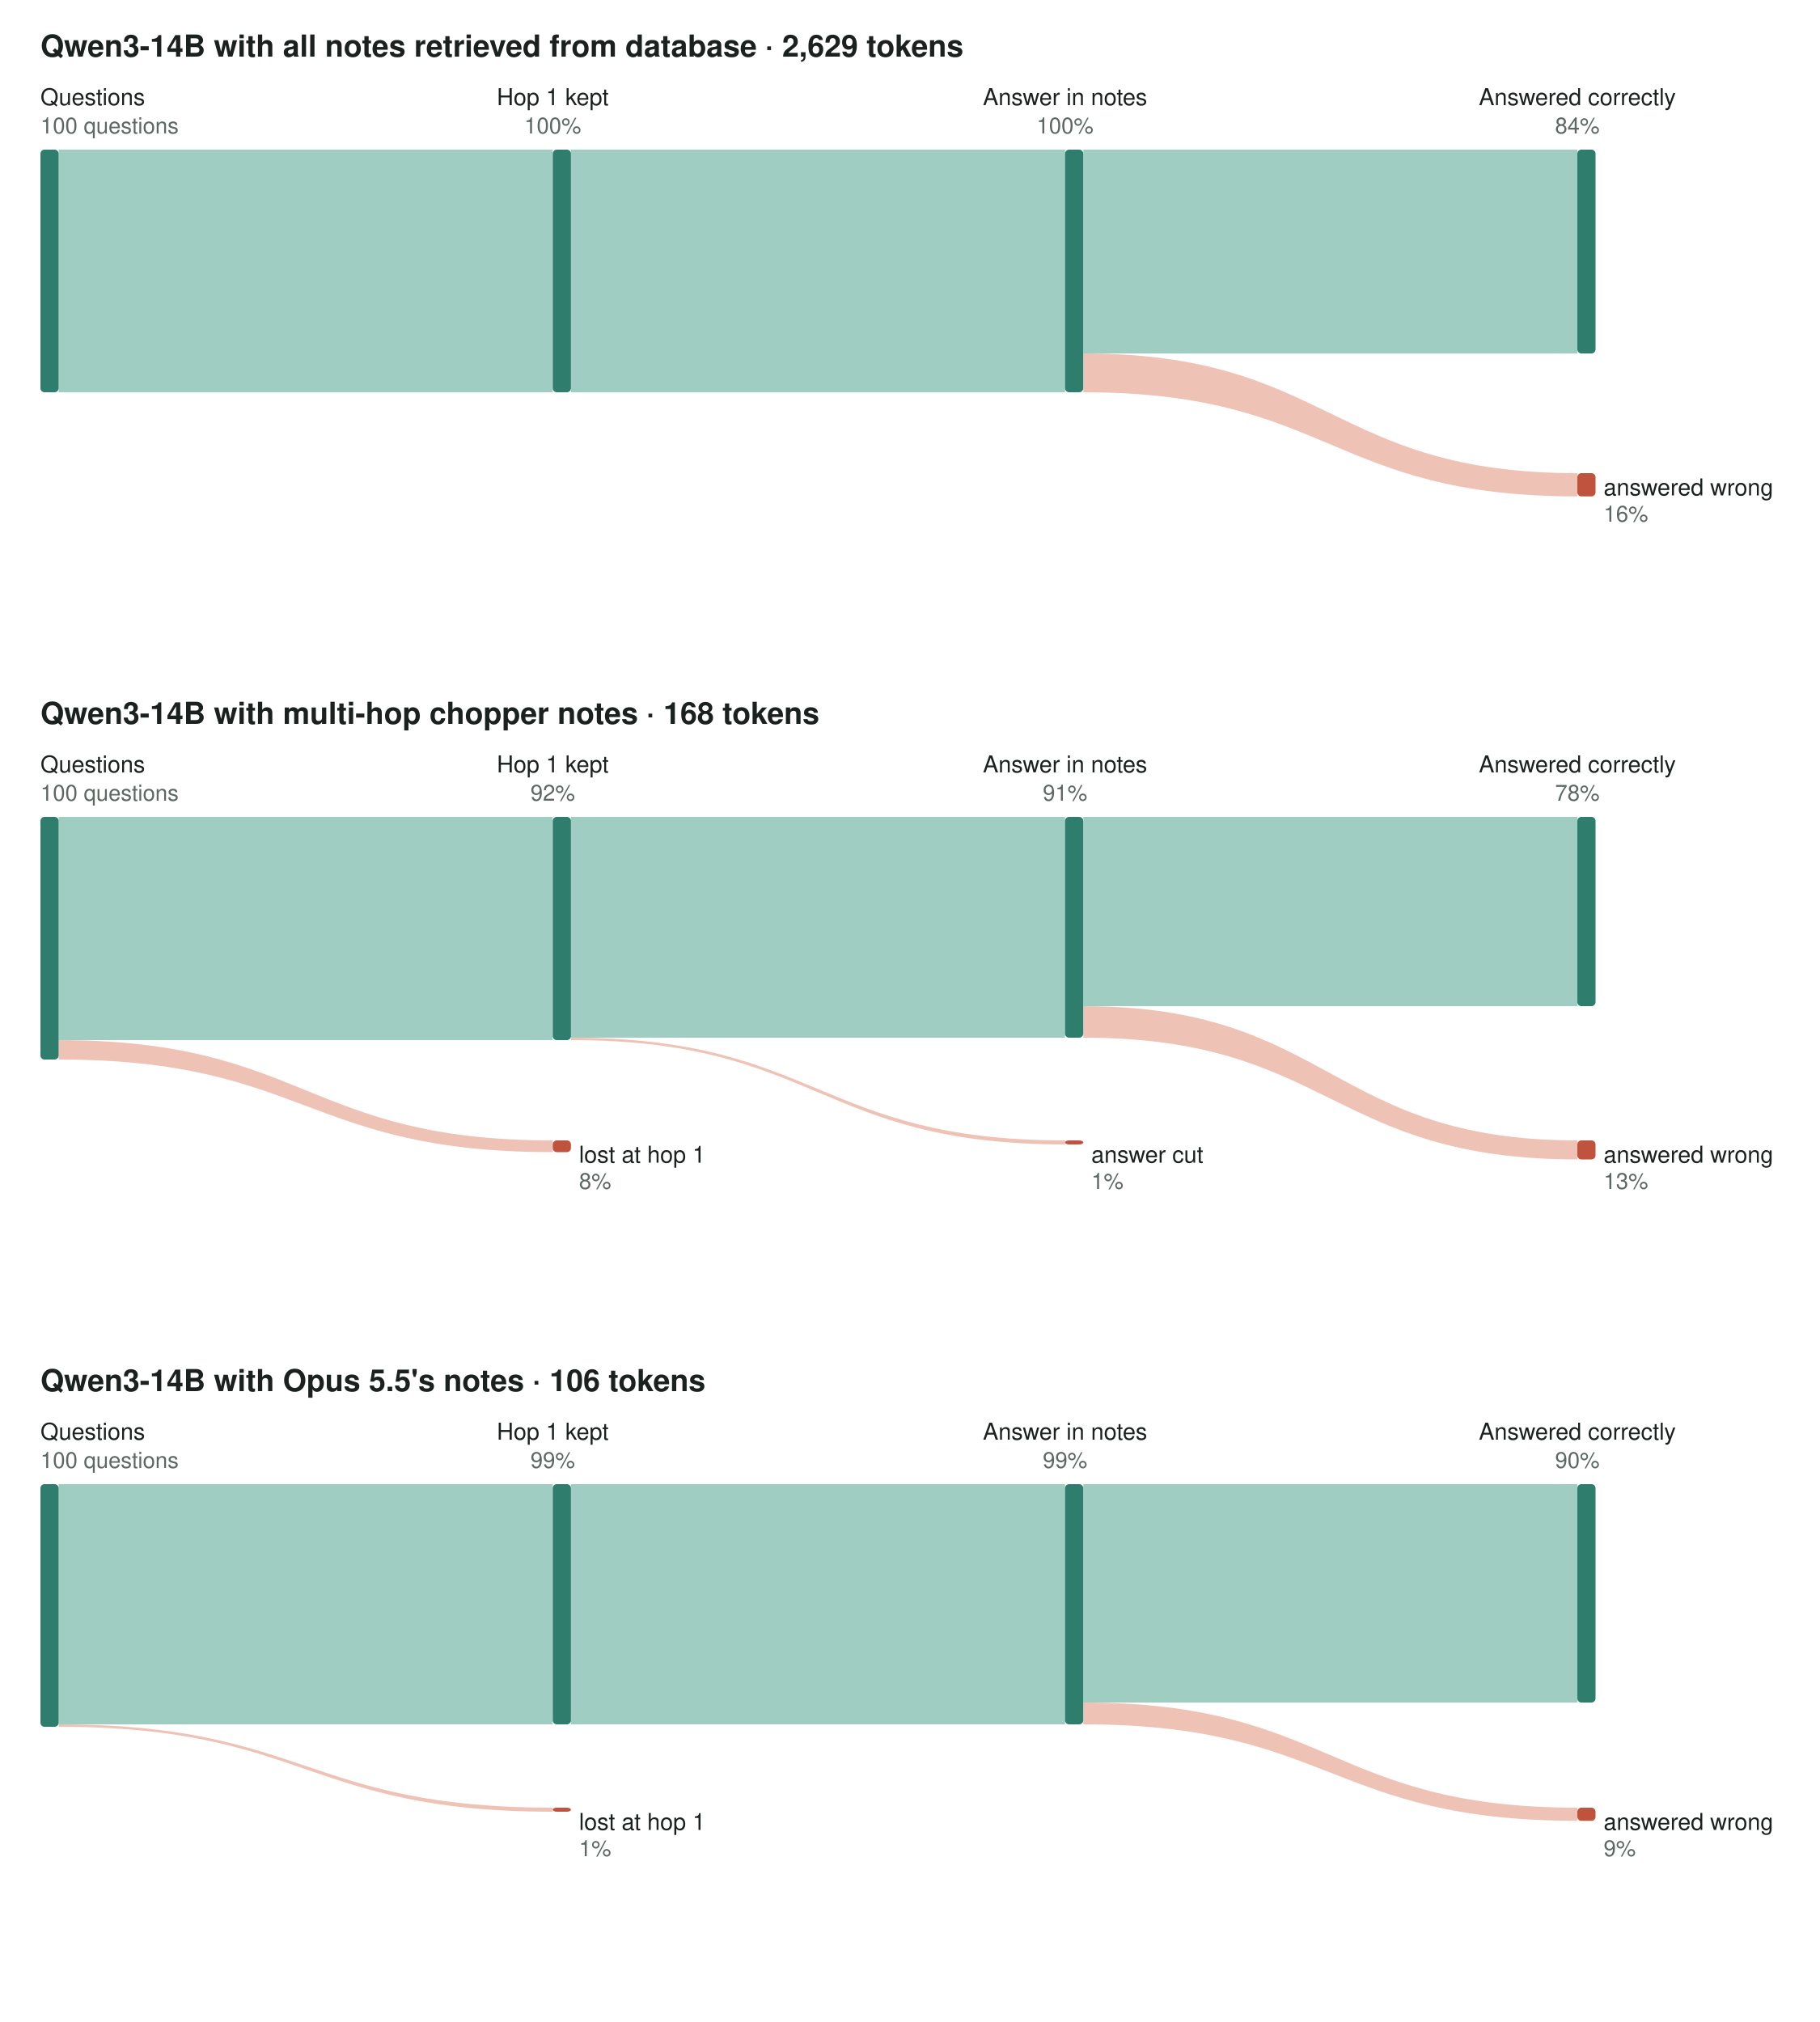
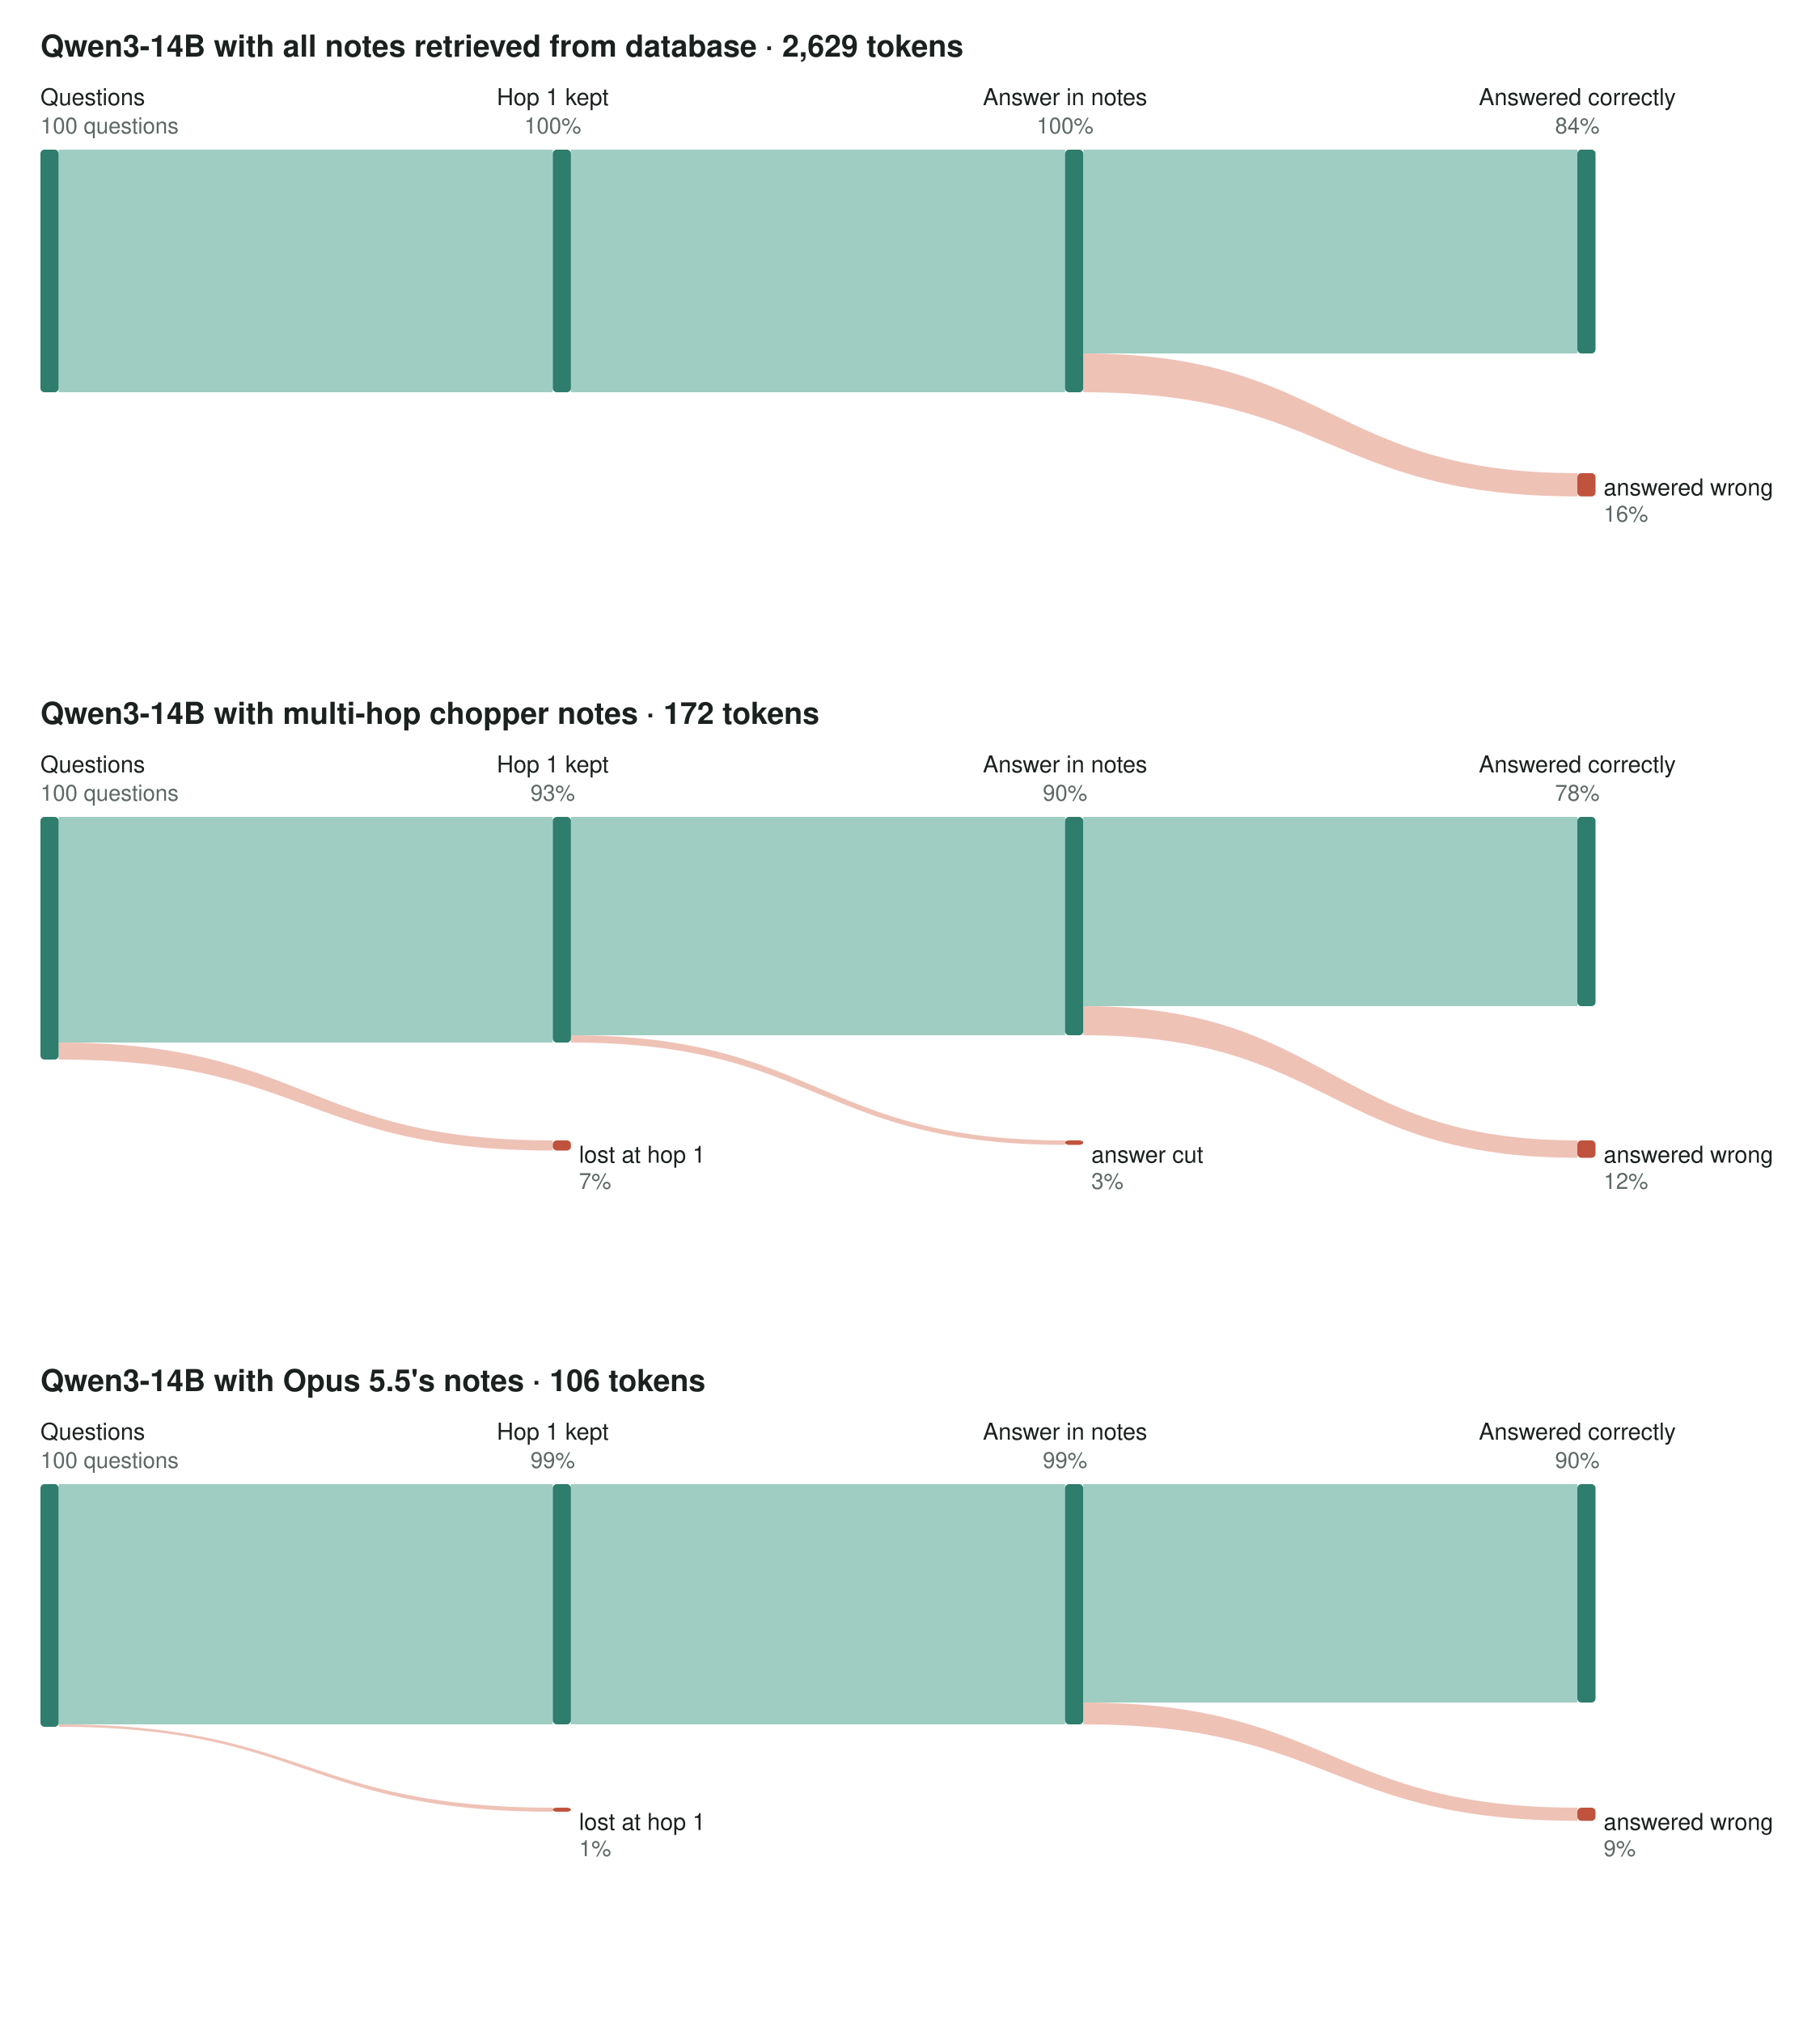
<svg xmlns="http://www.w3.org/2000/svg" viewBox="0 0 900 1000" width="900" font-family="Helvetica, Arial, sans-serif">
  <rect width="100%" height="100%" fill="#ffffff" />
  <text x="20" y="28" font-size="15" font-weight="700" fill="#1b211f">Qwen3-14B with all notes retrieved from database · 2,629 tokens</text>
  <path d="M29.0,74.0 C151.2,74.0 151.2,74.0 273.3,74.0 L273.3,194.0 C151.2,194.0 151.2,194.0 29.0,194.0 Z" fill="#9fcdc2" />
  <path d="M282.3,74.0 C404.5,74.0 404.5,74.0 526.7,74.0 L526.7,194.0 C404.5,194.0 404.5,194.0 282.3,194.0 Z" fill="#9fcdc2" />
  <path d="M535.7,74.0 C657.8,74.0 657.8,74.0 780.0,74.0 L780.0,174.8 C657.8,174.8 657.8,174.8 535.7,174.8 Z" fill="#9fcdc2" />
  <path d="M535.7,174.8 C657.8,174.8 657.8,234.0 780.0,234.0 L780.0,245.5 C657.8,245.5 657.8,194.0 535.7,194.0 Z" fill="#efc2b6" />
  <rect x="780.0" y="234" width="9" height="11.5" fill="#c0533d" rx="2" />
  <text x="793.0" y="245" font-size="11.5" fill="#1b211f">answered wrong</text>
  <text x="793.0" y="258" font-size="11" fill="#5d6863">16%</text>
  <rect x="20.0" y="74" width="9" height="120.0" fill="#2f7d6d" rx="2" />
  <text x="20.0" y="52" font-size="11.5" text-anchor="start" fill="#1b211f">Questions</text>
  <text x="20.0" y="66" font-size="11" text-anchor="start" fill="#5d6863">100 questions</text>
  <rect x="273.333" y="74" width="9" height="120.0" fill="#2f7d6d" rx="2" />
  <text x="273.333" y="52" font-size="11.5" text-anchor="middle" fill="#1b211f">Hop 1 kept</text>
  <text x="273.333" y="66" font-size="11" text-anchor="middle" fill="#5d6863">100%</text>
  <rect x="526.667" y="74" width="9" height="120.0" fill="#2f7d6d" rx="2" />
  <text x="526.667" y="52" font-size="11.5" text-anchor="middle" fill="#1b211f">Answer in notes</text>
  <text x="526.667" y="66" font-size="11" text-anchor="middle" fill="#5d6863">100%</text>
  <rect x="780.0" y="74" width="9" height="100.8" fill="#2f7d6d" rx="2" />
  <text x="780.0" y="52" font-size="11.5" text-anchor="middle" fill="#1b211f">Answered correctly</text>
  <text x="780.0" y="66" font-size="11" text-anchor="middle" fill="#5d6863">84%</text>
-   <text x="20" y="358.0" font-size="15" font-weight="700" fill="#1b211f">Qwen3-14B with multi-hop chopper notes · 168 tokens</text>
-   <path d="M29.0,404.0 C151.2,404.0 151.2,404.0 273.3,404.0 L273.3,514.4 C151.2,514.4 151.2,514.4 29.0,514.4 Z" fill="#9fcdc2" />
-   <path d="M29.0,514.4 C151.2,514.4 151.2,564.0 273.3,564.0 L273.3,569.8 C151.2,569.8 151.2,524.0 29.0,524.0 Z" fill="#efc2b6" />
-   <rect x="273.333" y="564.0" width="9" height="5.8" fill="#c0533d" rx="2" />
+   <text x="20" y="358.0" font-size="15" font-weight="700" fill="#1b211f">Qwen3-14B with multi-hop chopper notes · 172 tokens</text>
+   <path d="M29.0,404.0 C151.2,404.0 151.2,404.0 273.3,404.0 L273.3,515.6 C151.2,515.6 151.2,515.6 29.0,515.6 Z" fill="#9fcdc2" />
+   <path d="M29.0,515.6 C151.2,515.6 151.2,564.0 273.3,564.0 L273.3,569.0 C151.2,569.0 151.2,524.0 29.0,524.0 Z" fill="#efc2b6" />
+   <rect x="273.333" y="564.0" width="9" height="5.0" fill="#c0533d" rx="2" />
  <text x="286.333" y="575.0" font-size="11.5" fill="#1b211f">lost at hop 1</text>
-   <text x="286.333" y="588.0" font-size="11" fill="#5d6863">8%</text>
-   <path d="M282.3,404.0 C404.5,404.0 404.5,404.0 526.7,404.0 L526.7,513.2 C404.5,513.2 404.5,513.2 282.3,513.2 Z" fill="#9fcdc2" />
-   <path d="M282.3,513.2 C404.5,513.2 404.5,564.0 526.7,564.0 L526.7,566.0 C404.5,566.0 404.5,514.4 282.3,514.4 Z" fill="#efc2b6" />
-   <rect x="526.667" y="564.0" width="9" height="2.0" fill="#c0533d" rx="2" />
+   <text x="286.333" y="588.0" font-size="11" fill="#5d6863">7%</text>
+   <path d="M282.3,404.0 C404.5,404.0 404.5,404.0 526.7,404.0 L526.7,512.0 C404.5,512.0 404.5,512.0 282.3,512.0 Z" fill="#9fcdc2" />
+   <path d="M282.3,512.0 C404.5,512.0 404.5,564.0 526.7,564.0 L526.7,566.2 C404.5,566.2 404.5,515.6 282.3,515.6 Z" fill="#efc2b6" />
+   <rect x="526.667" y="564.0" width="9" height="2.2" fill="#c0533d" rx="2" />
  <text x="539.667" y="575.0" font-size="11.5" fill="#1b211f">answer cut</text>
-   <text x="539.667" y="588.0" font-size="11" fill="#5d6863">1%</text>
+   <text x="539.667" y="588.0" font-size="11" fill="#5d6863">3%</text>
  <path d="M535.7,404.0 C657.8,404.0 657.8,404.0 780.0,404.0 L780.0,497.6 C657.8,497.6 657.8,497.6 535.7,497.6 Z" fill="#9fcdc2" />
-   <path d="M535.7,497.6 C657.8,497.6 657.8,564.0 780.0,564.0 L780.0,573.4 C657.8,573.4 657.8,513.2 535.7,513.2 Z" fill="#efc2b6" />
-   <rect x="780.0" y="564.0" width="9" height="9.4" fill="#c0533d" rx="2" />
+   <path d="M535.7,497.6 C657.8,497.6 657.8,564.0 780.0,564.0 L780.0,572.6 C657.8,572.6 657.8,512.0 535.7,512.0 Z" fill="#efc2b6" />
+   <rect x="780.0" y="564.0" width="9" height="8.6" fill="#c0533d" rx="2" />
  <text x="793.0" y="575.0" font-size="11.5" fill="#1b211f">answered wrong</text>
-   <text x="793.0" y="588.0" font-size="11" fill="#5d6863">13%</text>
+   <text x="793.0" y="588.0" font-size="11" fill="#5d6863">12%</text>
  <rect x="20.0" y="404.0" width="9" height="120.0" fill="#2f7d6d" rx="2" />
  <text x="20.0" y="382.0" font-size="11.5" text-anchor="start" fill="#1b211f">Questions</text>
  <text x="20.0" y="396.0" font-size="11" text-anchor="start" fill="#5d6863">100 questions</text>
-   <rect x="273.333" y="404.0" width="9" height="110.4" fill="#2f7d6d" rx="2" />
+   <rect x="273.333" y="404.0" width="9" height="111.6" fill="#2f7d6d" rx="2" />
  <text x="273.333" y="382.0" font-size="11.5" text-anchor="middle" fill="#1b211f">Hop 1 kept</text>
-   <text x="273.333" y="396.0" font-size="11" text-anchor="middle" fill="#5d6863">92%</text>
-   <rect x="526.667" y="404.0" width="9" height="109.2" fill="#2f7d6d" rx="2" />
+   <text x="273.333" y="396.0" font-size="11" text-anchor="middle" fill="#5d6863">93%</text>
+   <rect x="526.667" y="404.0" width="9" height="108.0" fill="#2f7d6d" rx="2" />
  <text x="526.667" y="382.0" font-size="11.5" text-anchor="middle" fill="#1b211f">Answer in notes</text>
-   <text x="526.667" y="396.0" font-size="11" text-anchor="middle" fill="#5d6863">91%</text>
+   <text x="526.667" y="396.0" font-size="11" text-anchor="middle" fill="#5d6863">90%</text>
  <rect x="780.0" y="404.0" width="9" height="93.6" fill="#2f7d6d" rx="2" />
  <text x="780.0" y="382.0" font-size="11.5" text-anchor="middle" fill="#1b211f">Answered correctly</text>
  <text x="780.0" y="396.0" font-size="11" text-anchor="middle" fill="#5d6863">78%</text>
  <text x="20" y="688.0" font-size="15" font-weight="700" fill="#1b211f">Qwen3-14B with Opus 5.5's notes · 106 tokens</text>
  <path d="M29.0,734.0 C151.2,734.0 151.2,734.0 273.3,734.0 L273.3,852.8 C151.2,852.8 151.2,852.8 29.0,852.8 Z" fill="#9fcdc2" />
  <path d="M29.0,852.8 C151.2,852.8 151.2,894.0 273.3,894.0 L273.3,896.0 C151.2,896.0 151.2,854.0 29.0,854.0 Z" fill="#efc2b6" />
  <rect x="273.333" y="894.0" width="9" height="2.0" fill="#c0533d" rx="2" />
  <text x="286.333" y="905.0" font-size="11.5" fill="#1b211f">lost at hop 1</text>
  <text x="286.333" y="918.0" font-size="11" fill="#5d6863">1%</text>
  <path d="M282.3,734.0 C404.5,734.0 404.5,734.0 526.7,734.0 L526.7,852.8 C404.5,852.8 404.5,852.8 282.3,852.8 Z" fill="#9fcdc2" />
  <path d="M535.7,734.0 C657.8,734.0 657.8,734.0 780.0,734.0 L780.0,842.0 C657.8,842.0 657.8,842.0 535.7,842.0 Z" fill="#9fcdc2" />
  <path d="M535.7,842.0 C657.8,842.0 657.8,894.0 780.0,894.0 L780.0,900.5 C657.8,900.5 657.8,852.8 535.7,852.8 Z" fill="#efc2b6" />
  <rect x="780.0" y="894.0" width="9" height="6.5" fill="#c0533d" rx="2" />
  <text x="793.0" y="905.0" font-size="11.5" fill="#1b211f">answered wrong</text>
  <text x="793.0" y="918.0" font-size="11" fill="#5d6863">9%</text>
  <rect x="20.0" y="734.0" width="9" height="120.0" fill="#2f7d6d" rx="2" />
  <text x="20.0" y="712.0" font-size="11.5" text-anchor="start" fill="#1b211f">Questions</text>
  <text x="20.0" y="726.0" font-size="11" text-anchor="start" fill="#5d6863">100 questions</text>
  <rect x="273.333" y="734.0" width="9" height="118.8" fill="#2f7d6d" rx="2" />
  <text x="273.333" y="712.0" font-size="11.5" text-anchor="middle" fill="#1b211f">Hop 1 kept</text>
  <text x="273.333" y="726.0" font-size="11" text-anchor="middle" fill="#5d6863">99%</text>
  <rect x="526.667" y="734.0" width="9" height="118.8" fill="#2f7d6d" rx="2" />
  <text x="526.667" y="712.0" font-size="11.5" text-anchor="middle" fill="#1b211f">Answer in notes</text>
  <text x="526.667" y="726.0" font-size="11" text-anchor="middle" fill="#5d6863">99%</text>
  <rect x="780.0" y="734.0" width="9" height="108.0" fill="#2f7d6d" rx="2" />
  <text x="780.0" y="712.0" font-size="11.5" text-anchor="middle" fill="#1b211f">Answered correctly</text>
  <text x="780.0" y="726.0" font-size="11" text-anchor="middle" fill="#5d6863">90%</text>
</svg>
